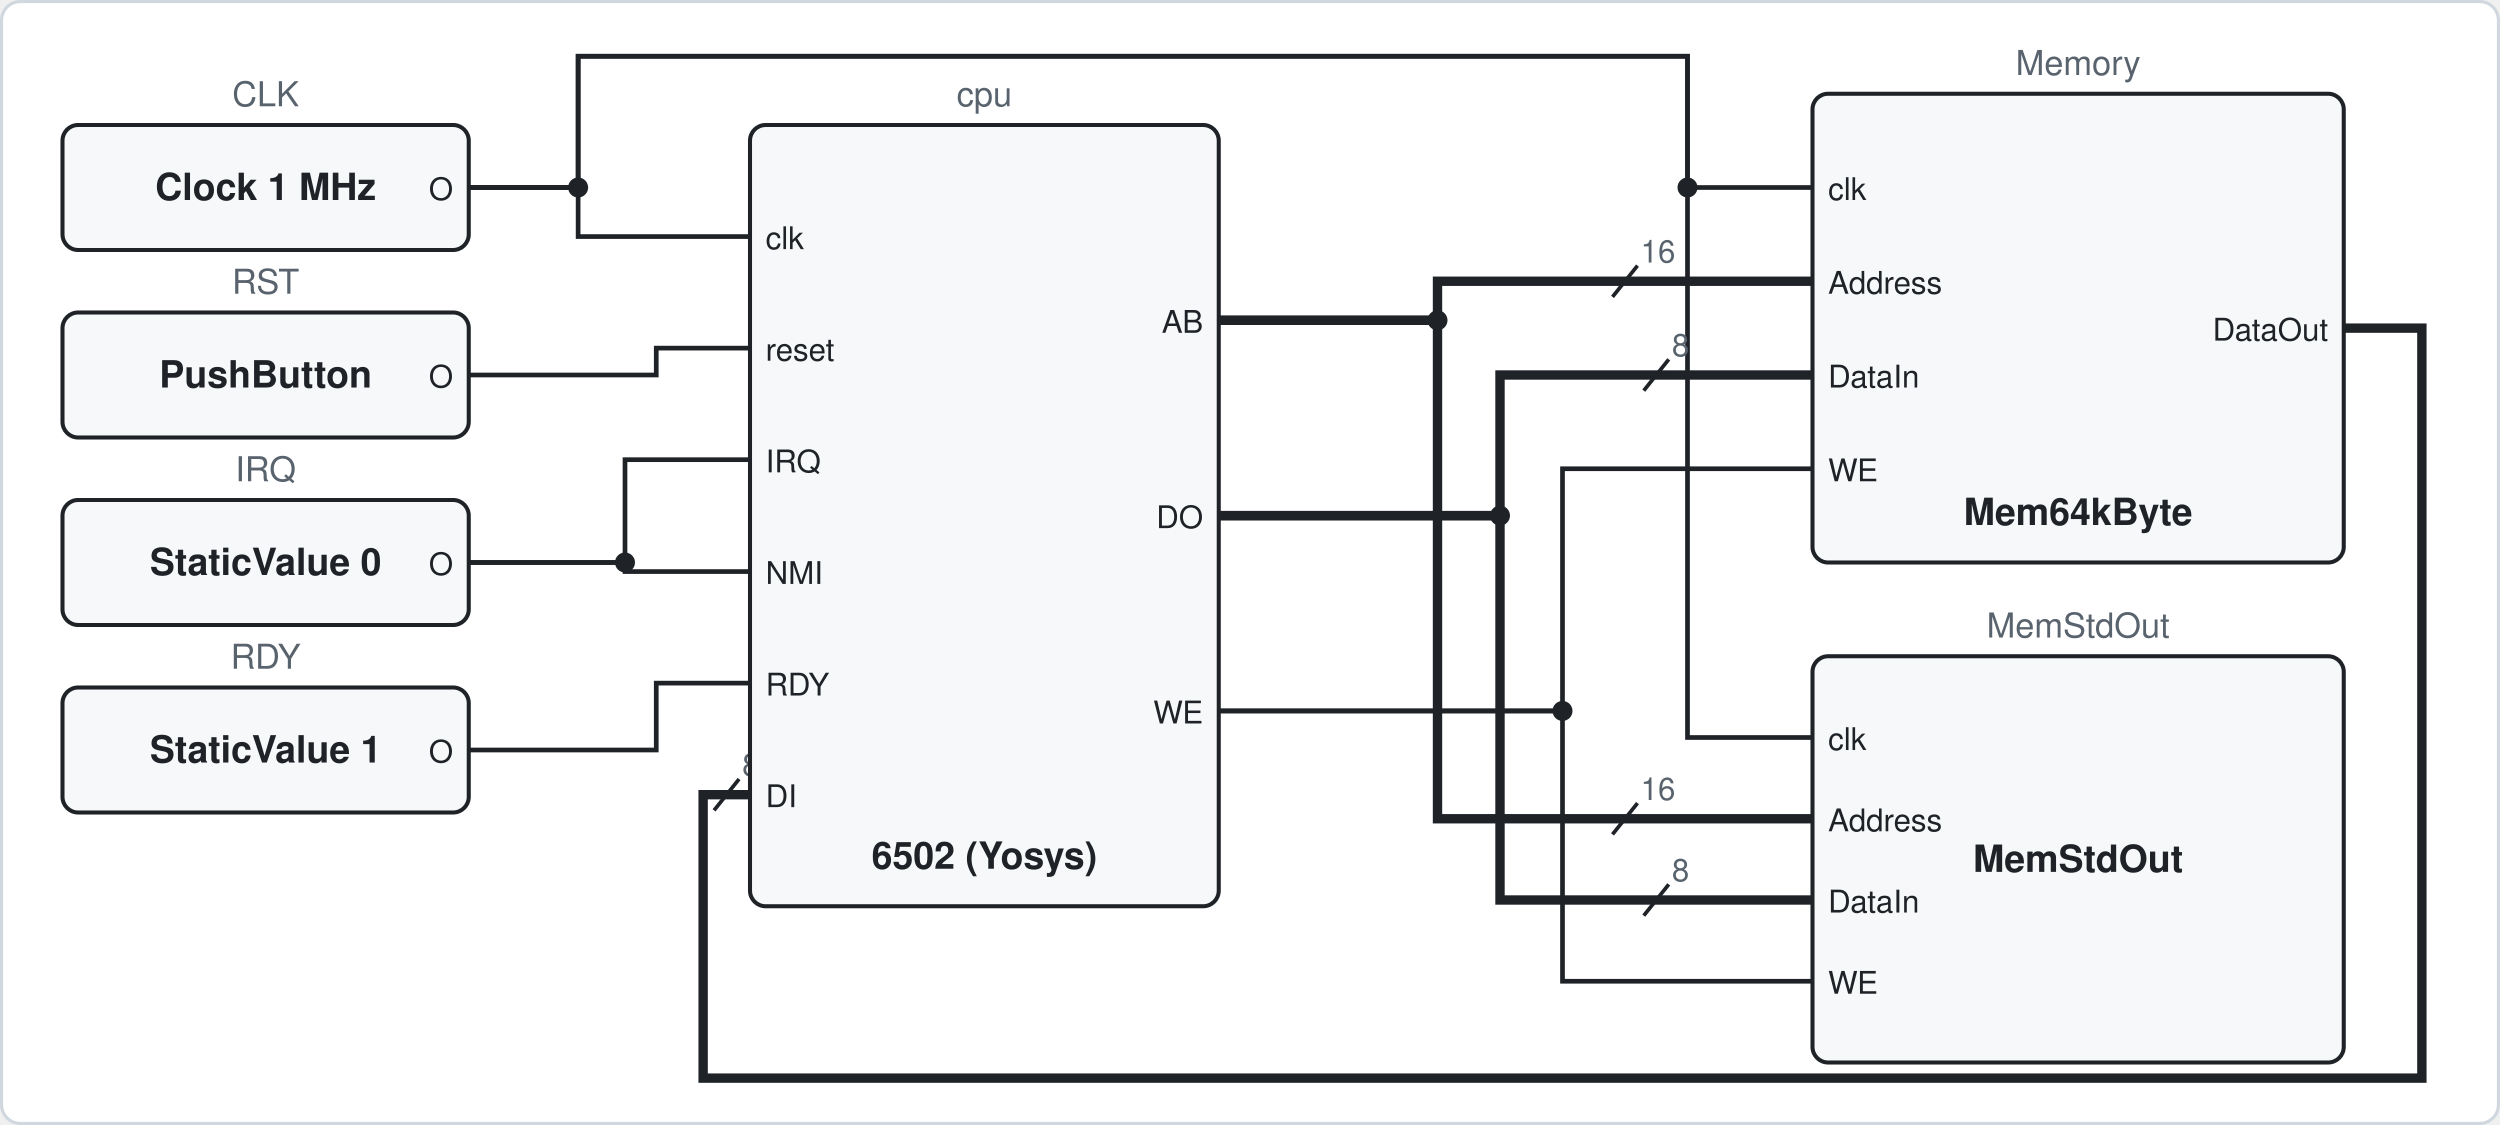
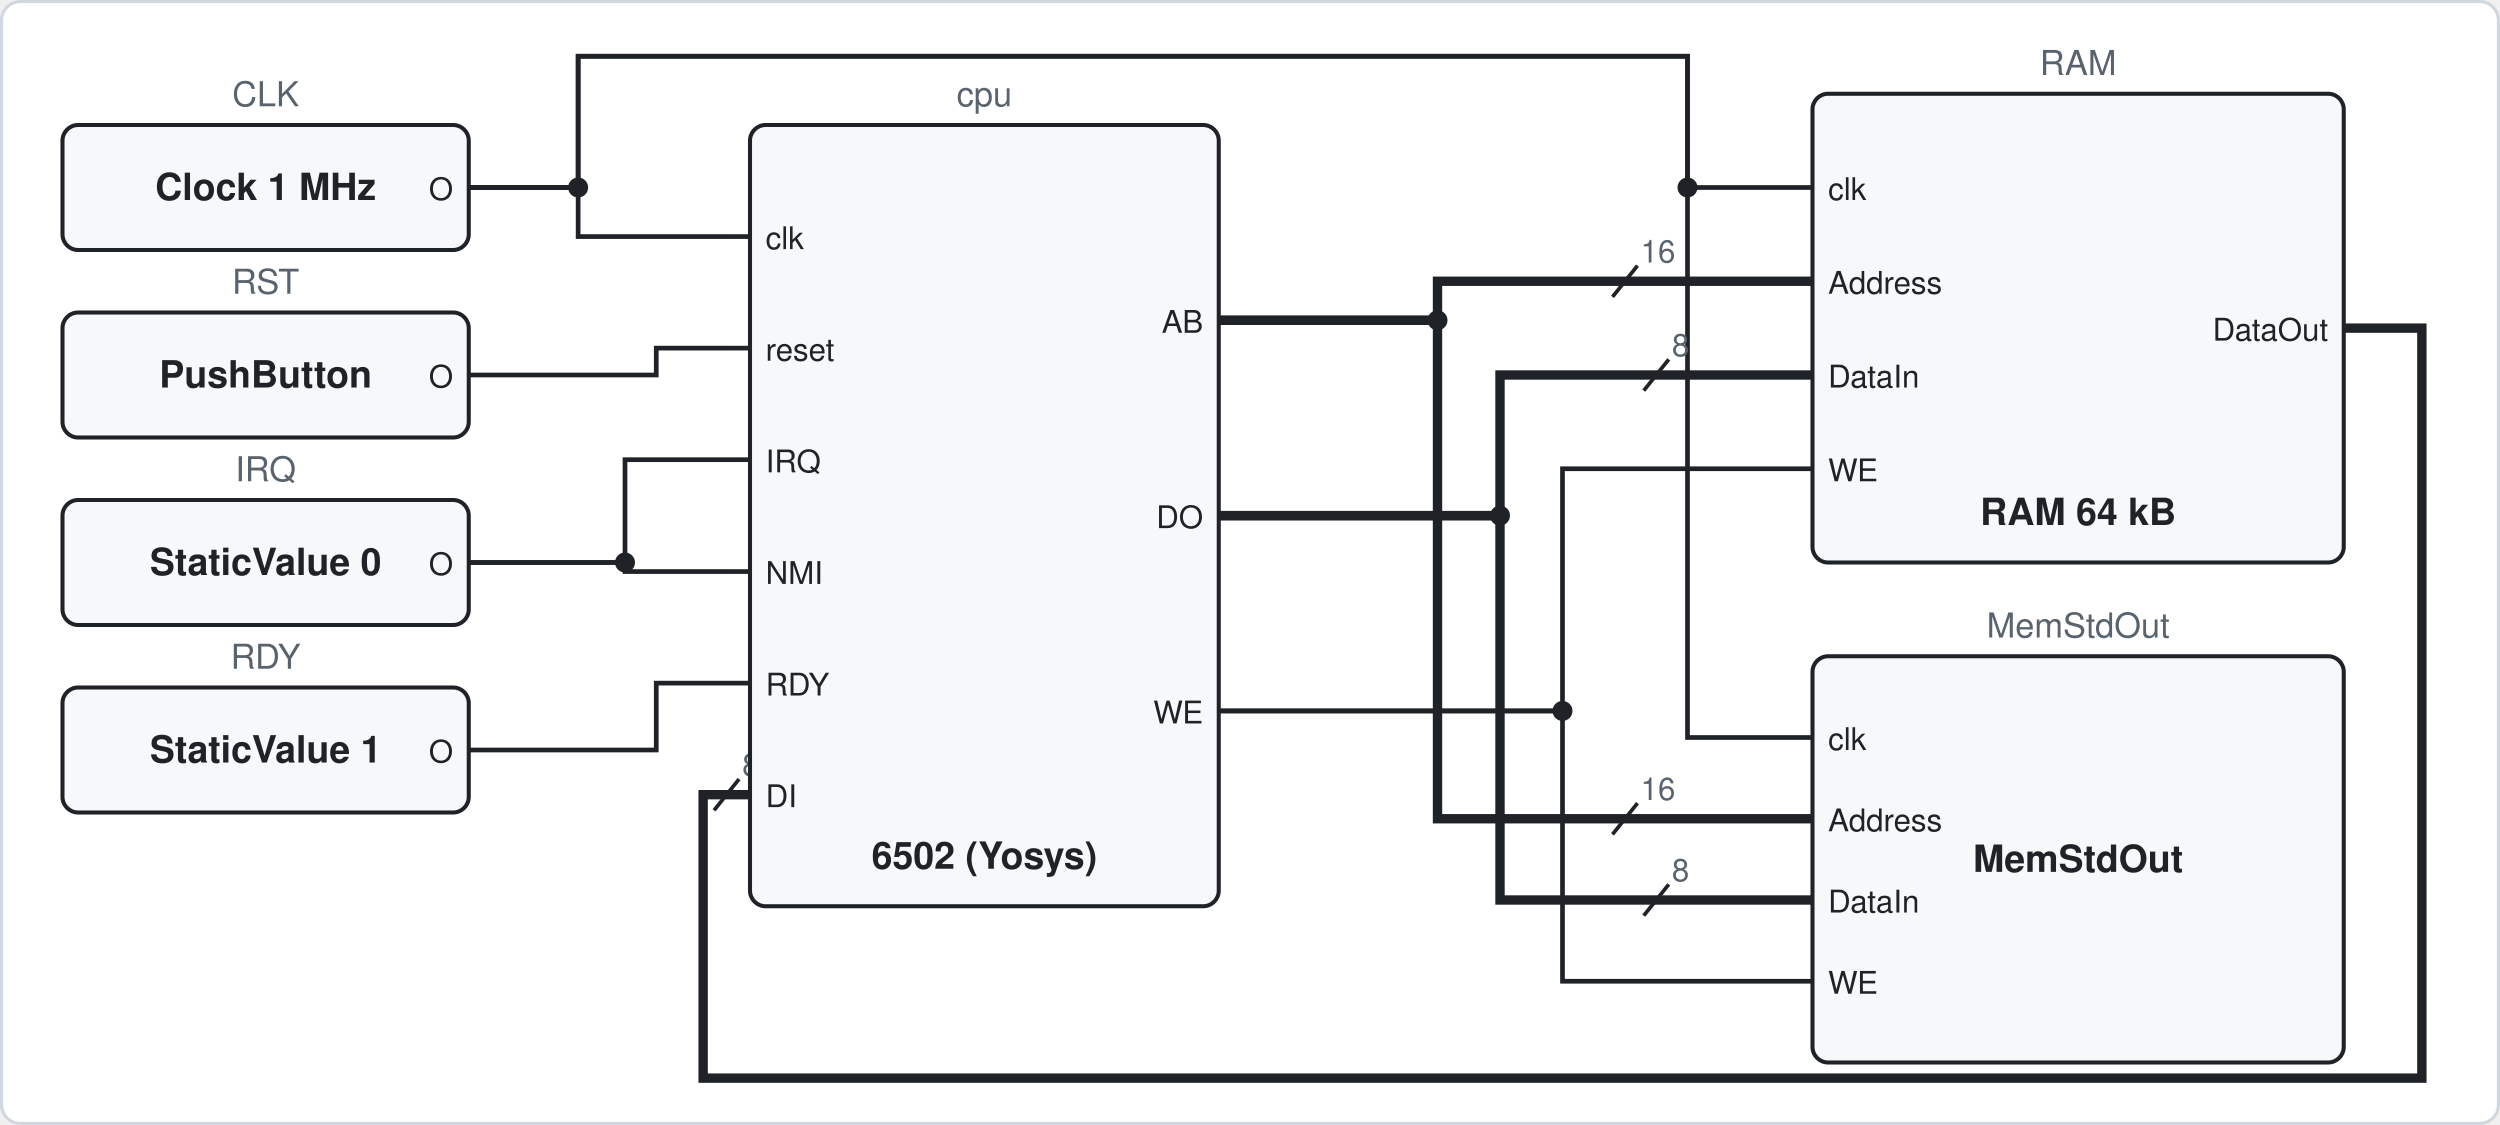
<svg xmlns="http://www.w3.org/2000/svg" width="800" height="360" viewBox="0 0 800 360" font-family="Helvetica, Arial, sans-serif" font-size="12">
  <rect x="0.5" y="0.5" width="799" height="359" rx="6" fill="#ffffff" stroke="#d0d7de" />
  <polyline points="150.0,60.0 185.0,60.0 185.0,75.7 240.0,75.7" fill="none" stroke="#1f2328" stroke-width="1.5" />
  <polyline points="150.0,60.0 185.0,60.0 185.0,18.0 540.0,18.0 540.0,60.0 580.0,60.0" fill="none" stroke="#1f2328" stroke-width="1.5" />
  <polyline points="150.0,60.0 185.0,60.0 185.0,18.0 540.0,18.0 540.0,236.0 580.0,236.0" fill="none" stroke="#1f2328" stroke-width="1.5" />
  <polyline points="150.0,120.0 210.0,120.0 210.0,111.4 240.0,111.4" fill="none" stroke="#1f2328" stroke-width="1.5" />
  <polyline points="150.0,180.0 200.0,180.0 200.0,147.1 240.0,147.1" fill="none" stroke="#1f2328" stroke-width="1.5" />
  <polyline points="150.0,180.0 200.0,180.0 200.0,182.9 240.0,182.9" fill="none" stroke="#1f2328" stroke-width="1.5" />
  <polyline points="150.0,240.0 210.0,240.0 210.0,218.6 240.0,218.6" fill="none" stroke="#1f2328" stroke-width="1.5" />
  <polyline points="390.0,102.5 460.0,102.5 460.0,90.0 580.0,90.0" fill="none" stroke="#1f2328" stroke-width="3" />
  <line x1="516.0" y1="95.0" x2="524.0" y2="85.0" stroke="#1f2328" stroke-width="1.2" />
  <text x="525.0" y="84.0" fill="#59636e" font-size="10">16</text>
  <polyline points="390.0,102.5 460.0,102.5 460.0,262.0 580.0,262.0" fill="none" stroke="#1f2328" stroke-width="3" />
  <line x1="516.0" y1="267.0" x2="524.0" y2="257.0" stroke="#1f2328" stroke-width="1.2" />
  <text x="525.0" y="256.0" fill="#59636e" font-size="10">16</text>
  <polyline points="390.0,165.0 480.0,165.0 480.0,120.0 580.0,120.0" fill="none" stroke="#1f2328" stroke-width="3" />
  <line x1="526.0" y1="125.0" x2="534.0" y2="115.0" stroke="#1f2328" stroke-width="1.2" />
  <text x="535.0" y="114.0" fill="#59636e" font-size="10">8</text>
  <polyline points="390.0,165.0 480.0,165.0 480.0,288.0 580.0,288.0" fill="none" stroke="#1f2328" stroke-width="3" />
  <line x1="526.0" y1="293.0" x2="534.0" y2="283.0" stroke="#1f2328" stroke-width="1.2" />
  <text x="535.0" y="282.0" fill="#59636e" font-size="10">8</text>
  <polyline points="390.0,227.5 500.0,227.5 500.0,150.0 580.0,150.0" fill="none" stroke="#1f2328" stroke-width="1.5" />
  <polyline points="390.0,227.5 500.0,227.5 500.0,314.0 580.0,314.0" fill="none" stroke="#1f2328" stroke-width="1.5" />
  <polyline points="750.0,105.0 775.0,105.0 775.0,345.0 225.0,345.0 225.0,254.3 240.0,254.3" fill="none" stroke="#1f2328" stroke-width="3" />
  <line x1="228.5" y1="259.3" x2="236.5" y2="249.3" stroke="#1f2328" stroke-width="1.2" />
  <text x="237.5" y="248.3" fill="#59636e" font-size="10">8</text>
  <circle cx="185" cy="60" r="3.2" fill="#1f2328" />
  <circle cx="540" cy="60.0" r="3.2" fill="#1f2328" />
  <circle cx="200" cy="180" r="3.2" fill="#1f2328" />
  <circle cx="460" cy="102.5" r="3.2" fill="#1f2328" />
  <circle cx="480" cy="165.0" r="3.2" fill="#1f2328" />
  <circle cx="500" cy="227.5" r="3.2" fill="#1f2328" />
  <rect x="20" y="40" width="130" height="40" rx="5" fill="#f6f8fa" stroke="#1f2328" stroke-width="1.3" />
  <text x="85.0" y="34" text-anchor="middle" fill="#59636e" font-size="11">CLK</text>
  <text x="85.0" y="64.0" text-anchor="middle" fill="#1f2328" font-weight="bold">Clock 1 MHz</text>
  <text x="145" y="64.0" text-anchor="end" fill="#1f2328" font-size="10">O</text>
  <rect x="20" y="100" width="130" height="40" rx="5" fill="#f6f8fa" stroke="#1f2328" stroke-width="1.3" />
  <text x="85.0" y="94" text-anchor="middle" fill="#59636e" font-size="11">RST</text>
  <text x="85.0" y="124.0" text-anchor="middle" fill="#1f2328" font-weight="bold">PushButton</text>
  <text x="145" y="124.0" text-anchor="end" fill="#1f2328" font-size="10">O</text>
  <rect x="20" y="160" width="130" height="40" rx="5" fill="#f6f8fa" stroke="#1f2328" stroke-width="1.3" />
  <text x="85.0" y="154" text-anchor="middle" fill="#59636e" font-size="11">IRQ</text>
  <text x="85.0" y="184.0" text-anchor="middle" fill="#1f2328" font-weight="bold">StaticValue 0</text>
  <text x="145" y="184.0" text-anchor="end" fill="#1f2328" font-size="10">O</text>
  <rect x="20" y="220" width="130" height="40" rx="5" fill="#f6f8fa" stroke="#1f2328" stroke-width="1.3" />
  <text x="85.0" y="214" text-anchor="middle" fill="#59636e" font-size="11">RDY</text>
  <text x="85.0" y="244.0" text-anchor="middle" fill="#1f2328" font-weight="bold">StaticValue 1</text>
  <text x="145" y="244.0" text-anchor="end" fill="#1f2328" font-size="10">O</text>
  <rect x="240" y="40" width="150" height="250" rx="5" fill="#f6f8fa" stroke="#1f2328" stroke-width="1.3" />
  <text x="315.0" y="34" text-anchor="middle" fill="#59636e" font-size="11">cpu</text>
  <text x="315.0" y="278" text-anchor="middle" fill="#1f2328" font-weight="bold">6502 (Yosys)</text>
  <text x="245" y="79.714" fill="#1f2328" font-size="10">clk</text>
  <text x="245" y="115.429" fill="#1f2328" font-size="10">reset</text>
  <text x="245" y="151.143" fill="#1f2328" font-size="10">IRQ</text>
  <text x="245" y="186.857" fill="#1f2328" font-size="10">NMI</text>
  <text x="245" y="222.571" fill="#1f2328" font-size="10">RDY</text>
  <text x="245" y="258.286" fill="#1f2328" font-size="10">DI</text>
  <text x="385" y="106.5" text-anchor="end" fill="#1f2328" font-size="10">AB</text>
  <text x="385" y="169.0" text-anchor="end" fill="#1f2328" font-size="10">DO</text>
  <text x="385" y="231.5" text-anchor="end" fill="#1f2328" font-size="10">WE</text>
  <rect x="580" y="30" width="170" height="150" rx="5" fill="#f6f8fa" stroke="#1f2328" stroke-width="1.3" />
-   <text x="665.0" y="24" text-anchor="middle" fill="#59636e" font-size="11">Memory</text>
-   <text x="665.0" y="168" text-anchor="middle" fill="#1f2328" font-weight="bold">Mem64kByte</text>
+   <text x="665.0" y="24" text-anchor="middle" fill="#59636e" font-size="11">RAM</text>
+   <text x="665.0" y="168" text-anchor="middle" fill="#1f2328" font-weight="bold">RAM 64 kB</text>
  <text x="585" y="64.0" fill="#1f2328" font-size="10">clk</text>
  <text x="585" y="94.0" fill="#1f2328" font-size="10">Address</text>
  <text x="585" y="124.0" fill="#1f2328" font-size="10">DataIn</text>
  <text x="585" y="154.0" fill="#1f2328" font-size="10">WE</text>
  <text x="745" y="109.0" text-anchor="end" fill="#1f2328" font-size="10">DataOut</text>
  <rect x="580" y="210" width="170" height="130" rx="5" fill="#f6f8fa" stroke="#1f2328" stroke-width="1.3" />
  <text x="665.0" y="204" text-anchor="middle" fill="#59636e" font-size="11">MemStdOut</text>
  <text x="665.0" y="279.0" text-anchor="middle" fill="#1f2328" font-weight="bold">MemStdOut</text>
  <text x="585" y="240.0" fill="#1f2328" font-size="10">clk</text>
  <text x="585" y="266.0" fill="#1f2328" font-size="10">Address</text>
  <text x="585" y="292.0" fill="#1f2328" font-size="10">DataIn</text>
  <text x="585" y="318.0" fill="#1f2328" font-size="10">WE</text>
</svg>
